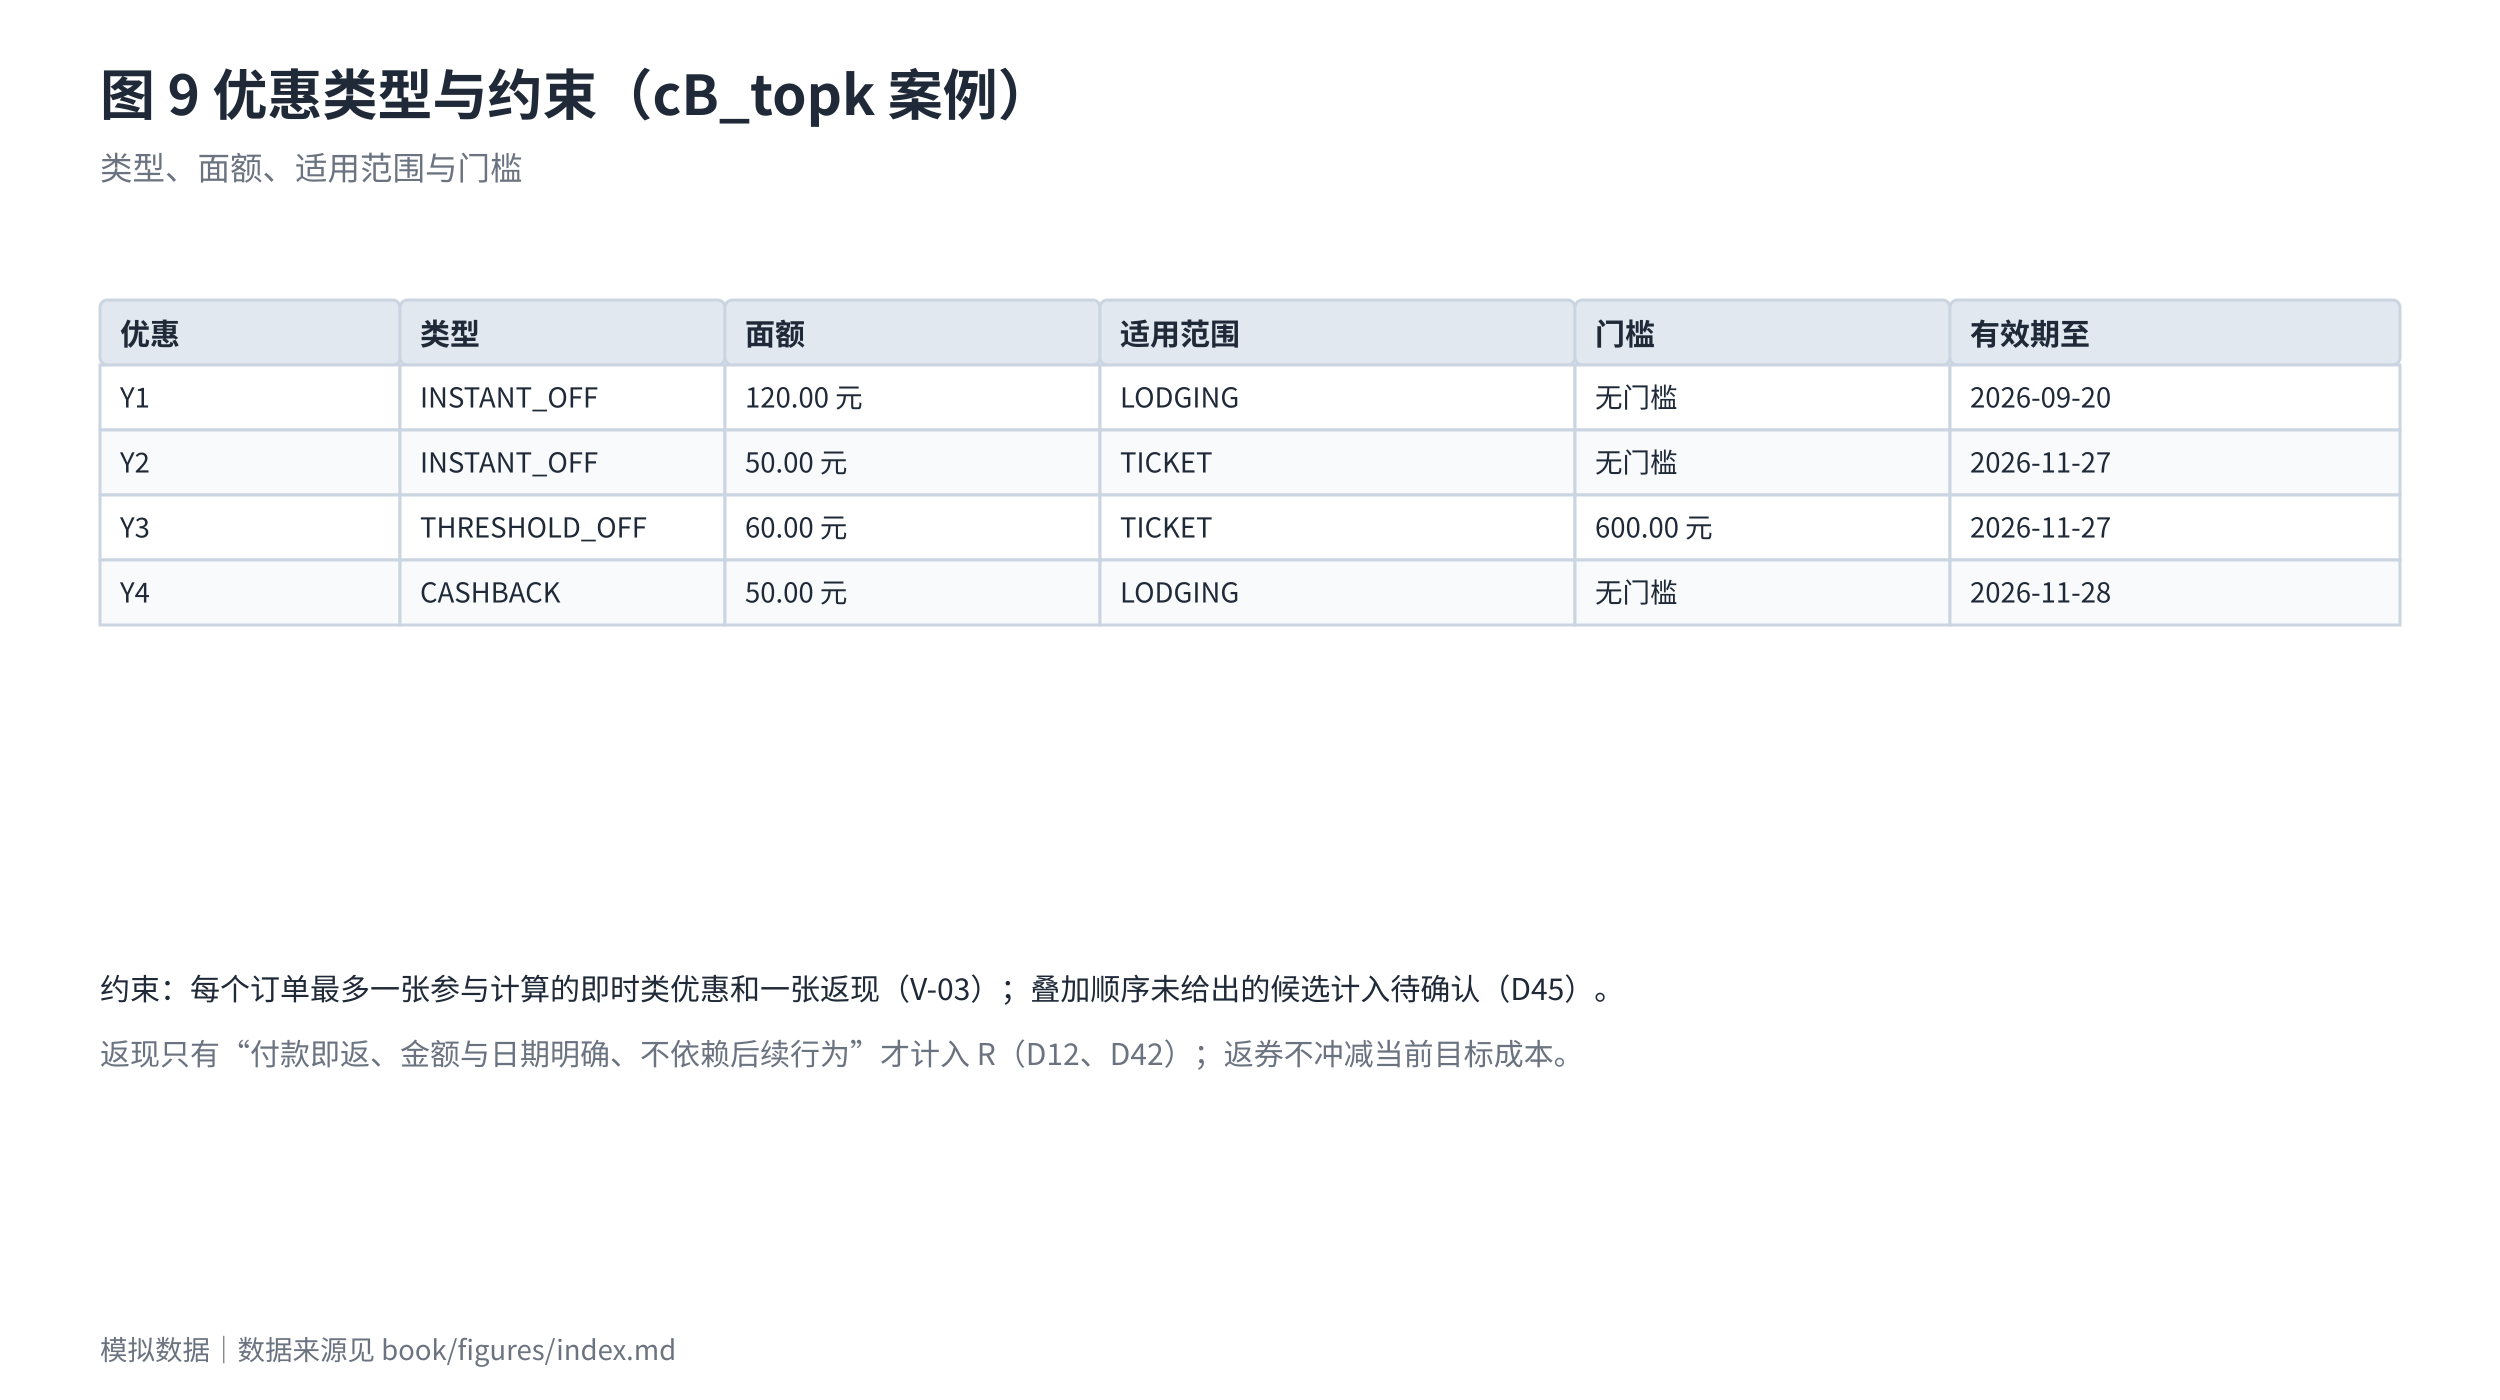
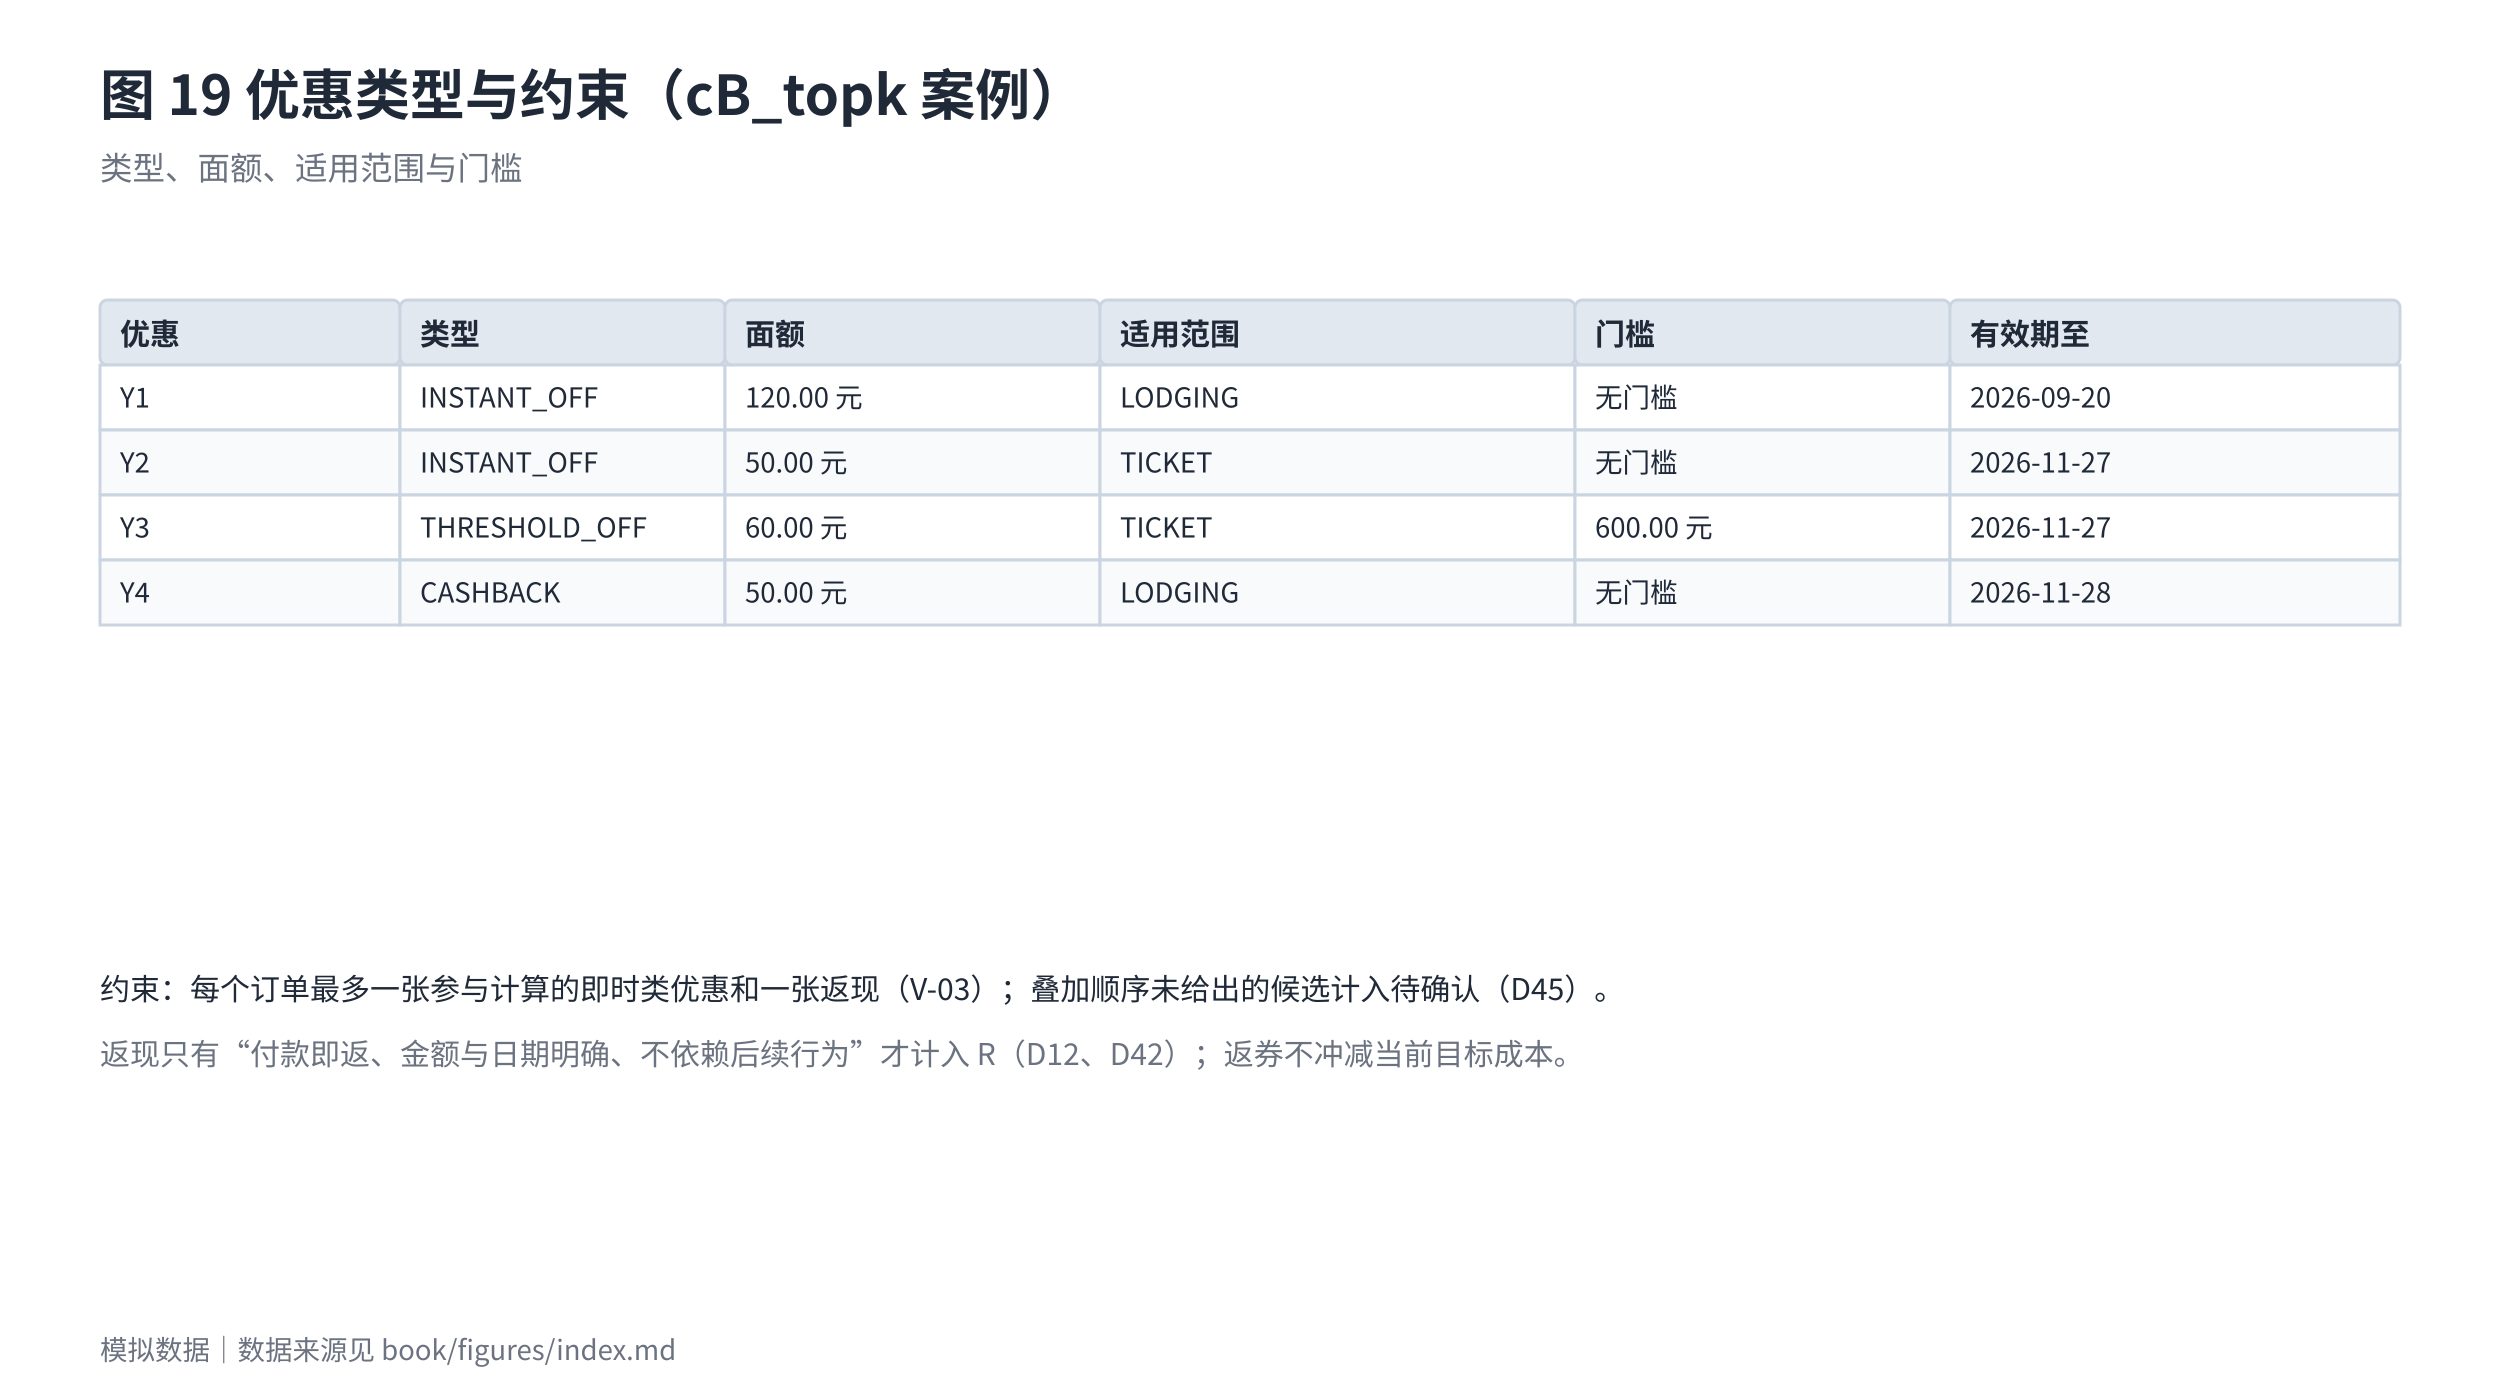
- <svg xmlns="http://www.w3.org/2000/svg" viewBox="0 0 1000 560" width="1000" height="560" role="img" aria-label="图 9 优惠类型与约束（cB_topk 案例）">
+ <svg xmlns="http://www.w3.org/2000/svg" viewBox="0 0 1000 560" width="1000" height="560" role="img" aria-label="图 19 优惠类型与约束（cB_topk 案例）">
  <rect x="0" y="0" width="1000" height="560" rx="0" fill="#ffffff" stroke="#ffffff" stroke-width="1.2" />
-   <text x="40" y="46" font-size="22" font-family="'Noto Sans CJK SC','Microsoft YaHei',sans-serif" text-anchor="start" font-weight="bold" fill="#1f2937">图 9 优惠类型与约束（cB_topk 案例）</text>
+   <text x="40" y="46" font-size="22" font-family="'Noto Sans CJK SC','Microsoft YaHei',sans-serif" text-anchor="start" font-weight="bold" fill="#1f2937">图 19 优惠类型与约束（cB_topk 案例）</text>
  <text x="40" y="72" font-size="13" font-family="'Noto Sans CJK SC','Microsoft YaHei',sans-serif" text-anchor="start" font-weight="normal" fill="#6b7280">类型、面额、适用范围与门槛</text>
  <rect x="40" y="120" width="120" height="26" rx="3" fill="#e2e8f0" stroke="#cbd5e1" stroke-width="1.2" />
  <text x="48" y="138" font-size="12" font-family="'Noto Sans CJK SC','Microsoft YaHei',sans-serif" text-anchor="start" font-weight="bold" fill="#1f2937">优惠</text>
  <rect x="160" y="120" width="130" height="26" rx="3" fill="#e2e8f0" stroke="#cbd5e1" stroke-width="1.2" />
  <text x="168" y="138" font-size="12" font-family="'Noto Sans CJK SC','Microsoft YaHei',sans-serif" text-anchor="start" font-weight="bold" fill="#1f2937">类型</text>
  <rect x="290" y="120" width="150" height="26" rx="3" fill="#e2e8f0" stroke="#cbd5e1" stroke-width="1.2" />
  <text x="298" y="138" font-size="12" font-family="'Noto Sans CJK SC','Microsoft YaHei',sans-serif" text-anchor="start" font-weight="bold" fill="#1f2937">面额</text>
  <rect x="440" y="120" width="190" height="26" rx="3" fill="#e2e8f0" stroke="#cbd5e1" stroke-width="1.2" />
  <text x="448" y="138" font-size="12" font-family="'Noto Sans CJK SC','Microsoft YaHei',sans-serif" text-anchor="start" font-weight="bold" fill="#1f2937">适用范围</text>
  <rect x="630" y="120" width="150" height="26" rx="3" fill="#e2e8f0" stroke="#cbd5e1" stroke-width="1.2" />
  <text x="638" y="138" font-size="12" font-family="'Noto Sans CJK SC','Microsoft YaHei',sans-serif" text-anchor="start" font-weight="bold" fill="#1f2937">门槛</text>
  <rect x="780" y="120" width="180" height="26" rx="3" fill="#e2e8f0" stroke="#cbd5e1" stroke-width="1.2" />
  <text x="788" y="138" font-size="12" font-family="'Noto Sans CJK SC','Microsoft YaHei',sans-serif" text-anchor="start" font-weight="bold" fill="#1f2937">有效期至</text>
  <rect x="40" y="146" width="120" height="26" rx="0" fill="#ffffff" stroke="#cbd5e1" stroke-width="1.2" />
  <text x="48" y="163" font-size="11" font-family="'Noto Sans CJK SC','Microsoft YaHei',sans-serif" text-anchor="start" font-weight="normal" fill="#1f2937">Y1</text>
  <rect x="160" y="146" width="130" height="26" rx="0" fill="#ffffff" stroke="#cbd5e1" stroke-width="1.2" />
  <text x="168" y="163" font-size="11" font-family="'Noto Sans CJK SC','Microsoft YaHei',sans-serif" text-anchor="start" font-weight="normal" fill="#1f2937">INSTANT_OFF</text>
  <rect x="290" y="146" width="150" height="26" rx="0" fill="#ffffff" stroke="#cbd5e1" stroke-width="1.2" />
  <text x="298" y="163" font-size="11" font-family="'Noto Sans CJK SC','Microsoft YaHei',sans-serif" text-anchor="start" font-weight="normal" fill="#1f2937">120.00 元</text>
  <rect x="440" y="146" width="190" height="26" rx="0" fill="#ffffff" stroke="#cbd5e1" stroke-width="1.2" />
  <text x="448" y="163" font-size="11" font-family="'Noto Sans CJK SC','Microsoft YaHei',sans-serif" text-anchor="start" font-weight="normal" fill="#1f2937">LODGING</text>
  <rect x="630" y="146" width="150" height="26" rx="0" fill="#ffffff" stroke="#cbd5e1" stroke-width="1.2" />
  <text x="638" y="163" font-size="11" font-family="'Noto Sans CJK SC','Microsoft YaHei',sans-serif" text-anchor="start" font-weight="normal" fill="#1f2937">无门槛</text>
  <rect x="780" y="146" width="180" height="26" rx="0" fill="#ffffff" stroke="#cbd5e1" stroke-width="1.2" />
  <text x="788" y="163" font-size="11" font-family="'Noto Sans CJK SC','Microsoft YaHei',sans-serif" text-anchor="start" font-weight="normal" fill="#1f2937">2026-09-20</text>
  <rect x="40" y="172" width="120" height="26" rx="0" fill="#f8fafc" stroke="#cbd5e1" stroke-width="1.2" />
  <text x="48" y="189" font-size="11" font-family="'Noto Sans CJK SC','Microsoft YaHei',sans-serif" text-anchor="start" font-weight="normal" fill="#1f2937">Y2</text>
  <rect x="160" y="172" width="130" height="26" rx="0" fill="#f8fafc" stroke="#cbd5e1" stroke-width="1.2" />
  <text x="168" y="189" font-size="11" font-family="'Noto Sans CJK SC','Microsoft YaHei',sans-serif" text-anchor="start" font-weight="normal" fill="#1f2937">INSTANT_OFF</text>
  <rect x="290" y="172" width="150" height="26" rx="0" fill="#f8fafc" stroke="#cbd5e1" stroke-width="1.2" />
  <text x="298" y="189" font-size="11" font-family="'Noto Sans CJK SC','Microsoft YaHei',sans-serif" text-anchor="start" font-weight="normal" fill="#1f2937">50.00 元</text>
  <rect x="440" y="172" width="190" height="26" rx="0" fill="#f8fafc" stroke="#cbd5e1" stroke-width="1.2" />
  <text x="448" y="189" font-size="11" font-family="'Noto Sans CJK SC','Microsoft YaHei',sans-serif" text-anchor="start" font-weight="normal" fill="#1f2937">TICKET</text>
  <rect x="630" y="172" width="150" height="26" rx="0" fill="#f8fafc" stroke="#cbd5e1" stroke-width="1.2" />
  <text x="638" y="189" font-size="11" font-family="'Noto Sans CJK SC','Microsoft YaHei',sans-serif" text-anchor="start" font-weight="normal" fill="#1f2937">无门槛</text>
  <rect x="780" y="172" width="180" height="26" rx="0" fill="#f8fafc" stroke="#cbd5e1" stroke-width="1.2" />
  <text x="788" y="189" font-size="11" font-family="'Noto Sans CJK SC','Microsoft YaHei',sans-serif" text-anchor="start" font-weight="normal" fill="#1f2937">2026-11-27</text>
  <rect x="40" y="198" width="120" height="26" rx="0" fill="#ffffff" stroke="#cbd5e1" stroke-width="1.2" />
  <text x="48" y="215" font-size="11" font-family="'Noto Sans CJK SC','Microsoft YaHei',sans-serif" text-anchor="start" font-weight="normal" fill="#1f2937">Y3</text>
  <rect x="160" y="198" width="130" height="26" rx="0" fill="#ffffff" stroke="#cbd5e1" stroke-width="1.2" />
  <text x="168" y="215" font-size="11" font-family="'Noto Sans CJK SC','Microsoft YaHei',sans-serif" text-anchor="start" font-weight="normal" fill="#1f2937">THRESHOLD_OFF</text>
  <rect x="290" y="198" width="150" height="26" rx="0" fill="#ffffff" stroke="#cbd5e1" stroke-width="1.2" />
  <text x="298" y="215" font-size="11" font-family="'Noto Sans CJK SC','Microsoft YaHei',sans-serif" text-anchor="start" font-weight="normal" fill="#1f2937">60.00 元</text>
  <rect x="440" y="198" width="190" height="26" rx="0" fill="#ffffff" stroke="#cbd5e1" stroke-width="1.2" />
  <text x="448" y="215" font-size="11" font-family="'Noto Sans CJK SC','Microsoft YaHei',sans-serif" text-anchor="start" font-weight="normal" fill="#1f2937">TICKET</text>
  <rect x="630" y="198" width="150" height="26" rx="0" fill="#ffffff" stroke="#cbd5e1" stroke-width="1.2" />
  <text x="638" y="215" font-size="11" font-family="'Noto Sans CJK SC','Microsoft YaHei',sans-serif" text-anchor="start" font-weight="normal" fill="#1f2937">600.00 元</text>
  <rect x="780" y="198" width="180" height="26" rx="0" fill="#ffffff" stroke="#cbd5e1" stroke-width="1.2" />
  <text x="788" y="215" font-size="11" font-family="'Noto Sans CJK SC','Microsoft YaHei',sans-serif" text-anchor="start" font-weight="normal" fill="#1f2937">2026-11-27</text>
  <rect x="40" y="224" width="120" height="26" rx="0" fill="#f8fafc" stroke="#cbd5e1" stroke-width="1.2" />
  <text x="48" y="241" font-size="11" font-family="'Noto Sans CJK SC','Microsoft YaHei',sans-serif" text-anchor="start" font-weight="normal" fill="#1f2937">Y4</text>
  <rect x="160" y="224" width="130" height="26" rx="0" fill="#f8fafc" stroke="#cbd5e1" stroke-width="1.2" />
  <text x="168" y="241" font-size="11" font-family="'Noto Sans CJK SC','Microsoft YaHei',sans-serif" text-anchor="start" font-weight="normal" fill="#1f2937">CASHBACK</text>
  <rect x="290" y="224" width="150" height="26" rx="0" fill="#f8fafc" stroke="#cbd5e1" stroke-width="1.2" />
  <text x="298" y="241" font-size="11" font-family="'Noto Sans CJK SC','Microsoft YaHei',sans-serif" text-anchor="start" font-weight="normal" fill="#1f2937">50.00 元</text>
  <rect x="440" y="224" width="190" height="26" rx="0" fill="#f8fafc" stroke="#cbd5e1" stroke-width="1.2" />
  <text x="448" y="241" font-size="11" font-family="'Noto Sans CJK SC','Microsoft YaHei',sans-serif" text-anchor="start" font-weight="normal" fill="#1f2937">LODGING</text>
  <rect x="630" y="224" width="150" height="26" rx="0" fill="#f8fafc" stroke="#cbd5e1" stroke-width="1.2" />
  <text x="638" y="241" font-size="11" font-family="'Noto Sans CJK SC','Microsoft YaHei',sans-serif" text-anchor="start" font-weight="normal" fill="#1f2937">无门槛</text>
  <rect x="780" y="224" width="180" height="26" rx="0" fill="#f8fafc" stroke="#cbd5e1" stroke-width="1.2" />
  <text x="788" y="241" font-size="11" font-family="'Noto Sans CJK SC','Microsoft YaHei',sans-serif" text-anchor="start" font-weight="normal" fill="#1f2937">2026-11-28</text>
  <text x="40" y="400" font-size="12" font-family="'Noto Sans CJK SC','Microsoft YaHei',sans-serif" text-anchor="start" font-weight="normal" fill="#1f2937">约束：每个订单最多一张参与计算的即时类优惠和一张返现（V-03）；叠加顺序未给出的候选计入待确认（D45）。</text>
  <text x="40" y="426" font-size="12" font-family="'Noto Sans CJK SC','Microsoft YaHei',sans-serif" text-anchor="start" font-weight="normal" fill="#6b7280">返现只有“付款即返、金额与日期明确、不依赖后续行为”才计入 R（D12、D42）；返券不冲减当前目标成本。</text>
  <text x="40" y="544" font-size="11" font-family="'Noto Sans CJK SC','Microsoft YaHei',sans-serif" text-anchor="start" font-weight="normal" fill="#6b7280">模拟数据｜数据来源见 book/figures/index.md</text>
</svg>
